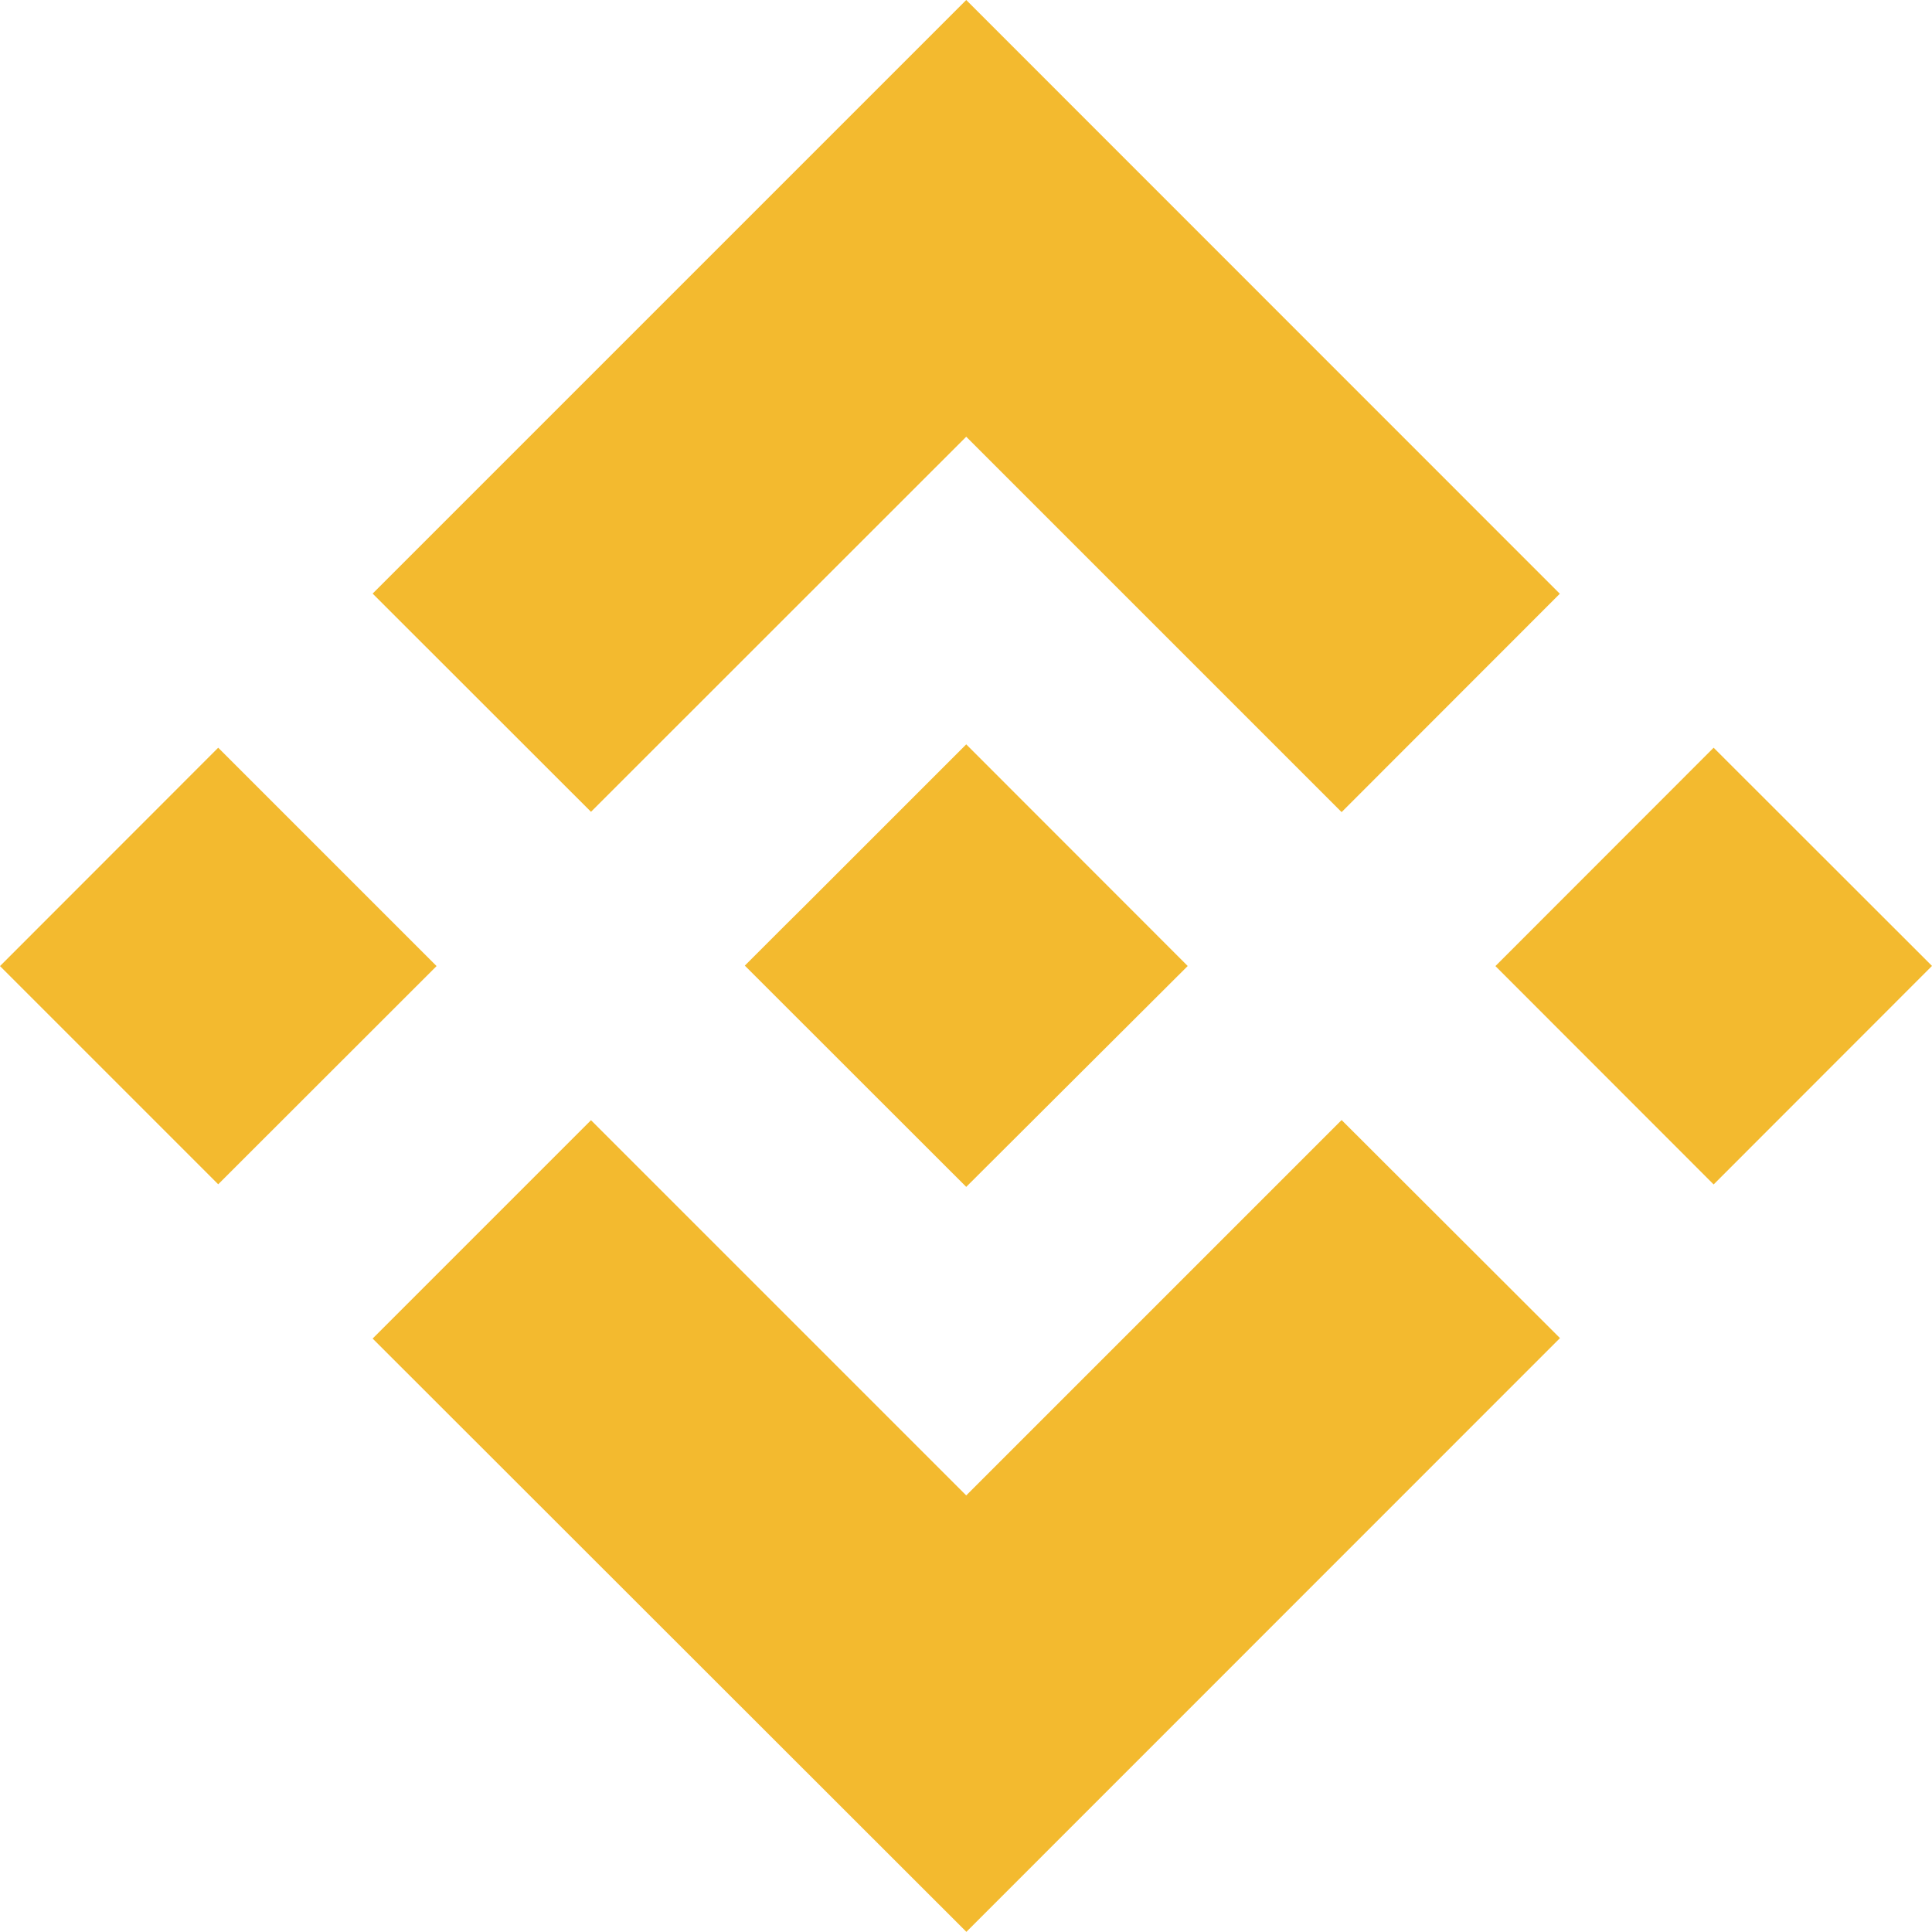
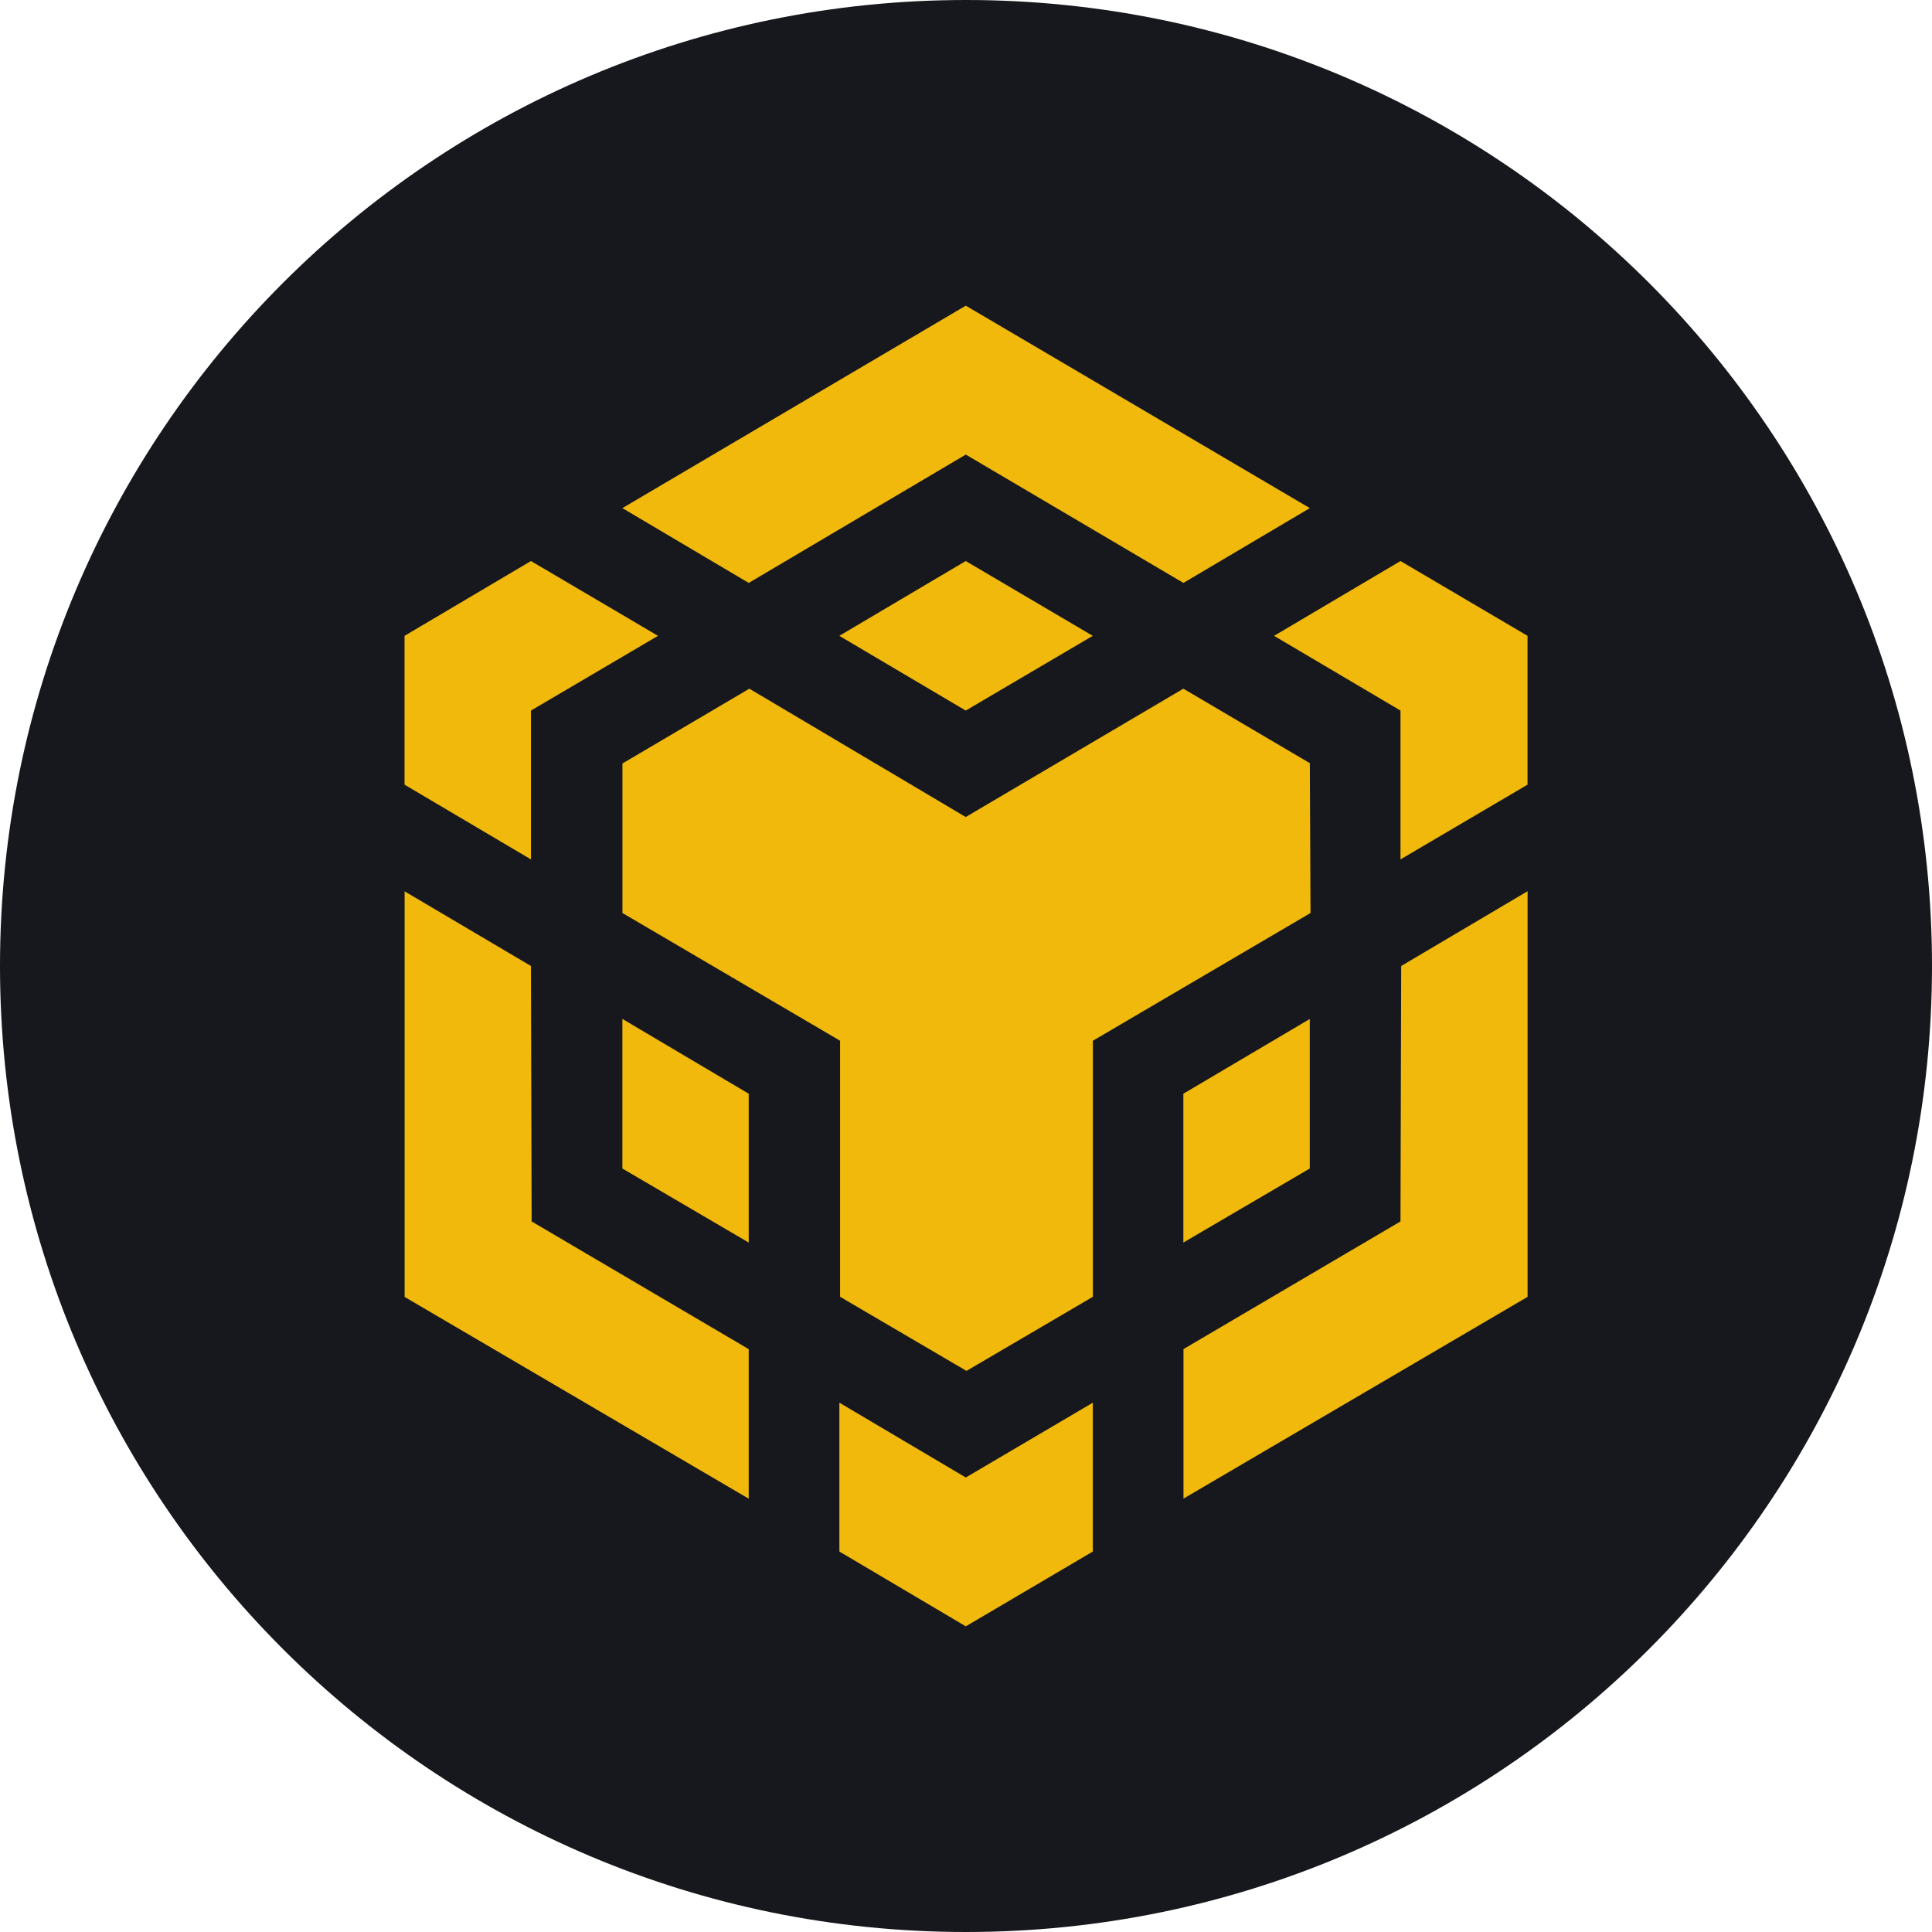
- <svg xmlns="http://www.w3.org/2000/svg" viewBox="0 0 126.61 126.61">
-   <g fill="#f3ba2f">
-     <path d="m38.73 53.2 24.59-24.58 24.6 24.6 14.3-14.31-38.9-38.91-38.9 38.9z" />
-     <path d="m0 63.31 14.3-14.31 14.31 14.31-14.31 14.3z" />
-     <path d="m38.73 73.41 24.59 24.59 24.6-24.6 14.31 14.29-38.9 38.91-38.91-38.88z" />
-     <path d="m98 63.31 14.3-14.31 14.31 14.3-14.31 14.32z" />
-     <path d="m77.83 63.3-14.51-14.52-10.73 10.73-1.24 1.23-2.54 2.54 14.51 14.5 14.51-14.47z" />
-   </g>
+ <svg xmlns="http://www.w3.org/2000/svg" width="28" height="28" viewBox="0 0 28 28" fill="none">
+   <path d="M14 28C21.732 28 28 21.732 28 14C28 6.268 21.732 0 14 0C6.268 0 0 6.268 0 14C0 21.732 6.268 28 14 28Z" fill="#17181D" />
+   <path d="M7.695 14L7.705 17.702L10.851 19.553V21.72L5.864 18.796V12.918L7.695 14ZM7.695 10.298V12.455L5.863 11.372V9.215L7.695 8.131L9.536 9.215L7.695 10.298ZM12.164 9.215L13.996 8.131L15.837 9.215L13.996 10.298L12.164 9.215Z" fill="#F1B90C" />
+   <path d="M9.02 16.935V14.767L10.851 15.851V18.008L9.02 16.935ZM12.165 20.329L13.997 21.413L15.838 20.329V22.486L13.997 23.57L12.165 22.486V20.329ZM18.465 9.215L20.297 8.131L22.138 9.215V11.372L20.297 12.455V10.298L18.465 9.215ZM20.297 17.702L20.307 14L22.139 12.916V18.795L17.152 21.719V19.552L20.297 17.702Z" fill="#F1B90C" />
+   <path d="M18.982 16.935L17.15 18.008V15.851L18.982 14.768V16.935Z" fill="#F1B90C" />
+   <path d="M18.983 11.065L18.993 13.232L15.839 15.083V18.794L14.007 19.868L12.175 18.794V15.083L9.021 13.232V11.065L10.86 9.981L13.996 11.841L17.15 9.981L18.991 11.065H18.983ZM9.02 7.364L13.997 4.43L18.983 7.364L17.151 8.448L13.997 6.588L10.851 8.448L9.02 7.364Z" fill="#F1B90C" />
</svg>
